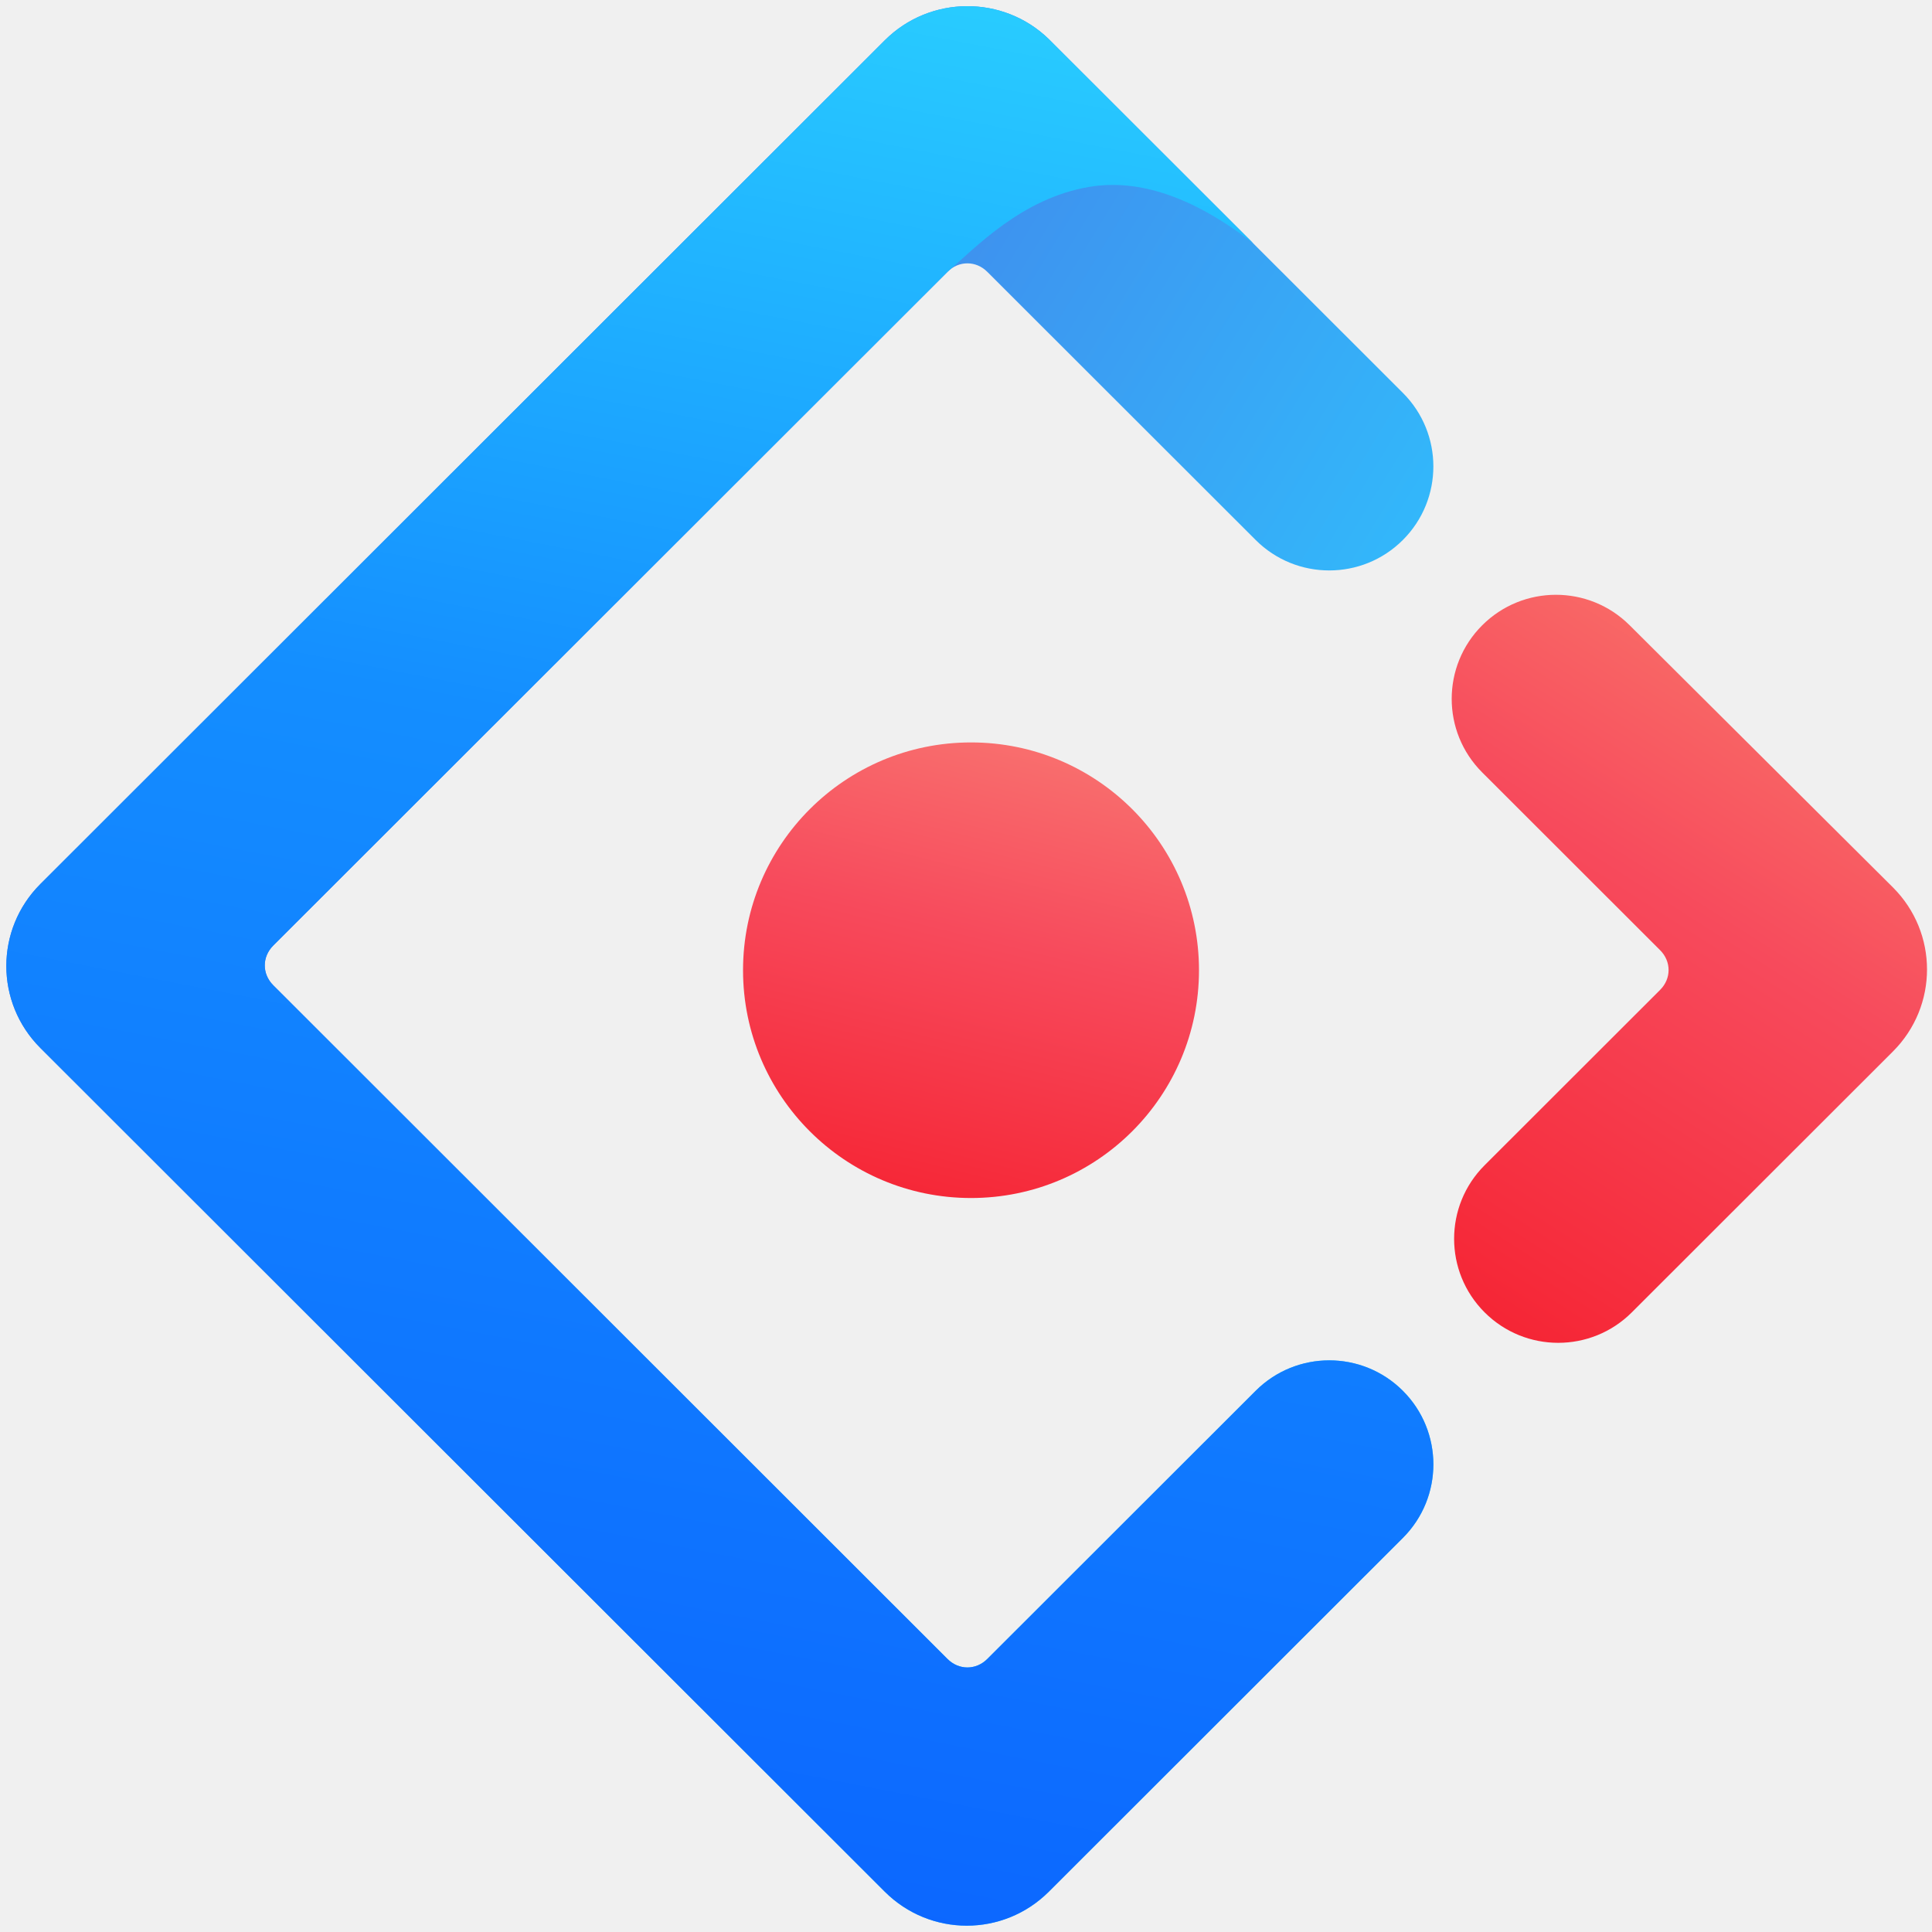
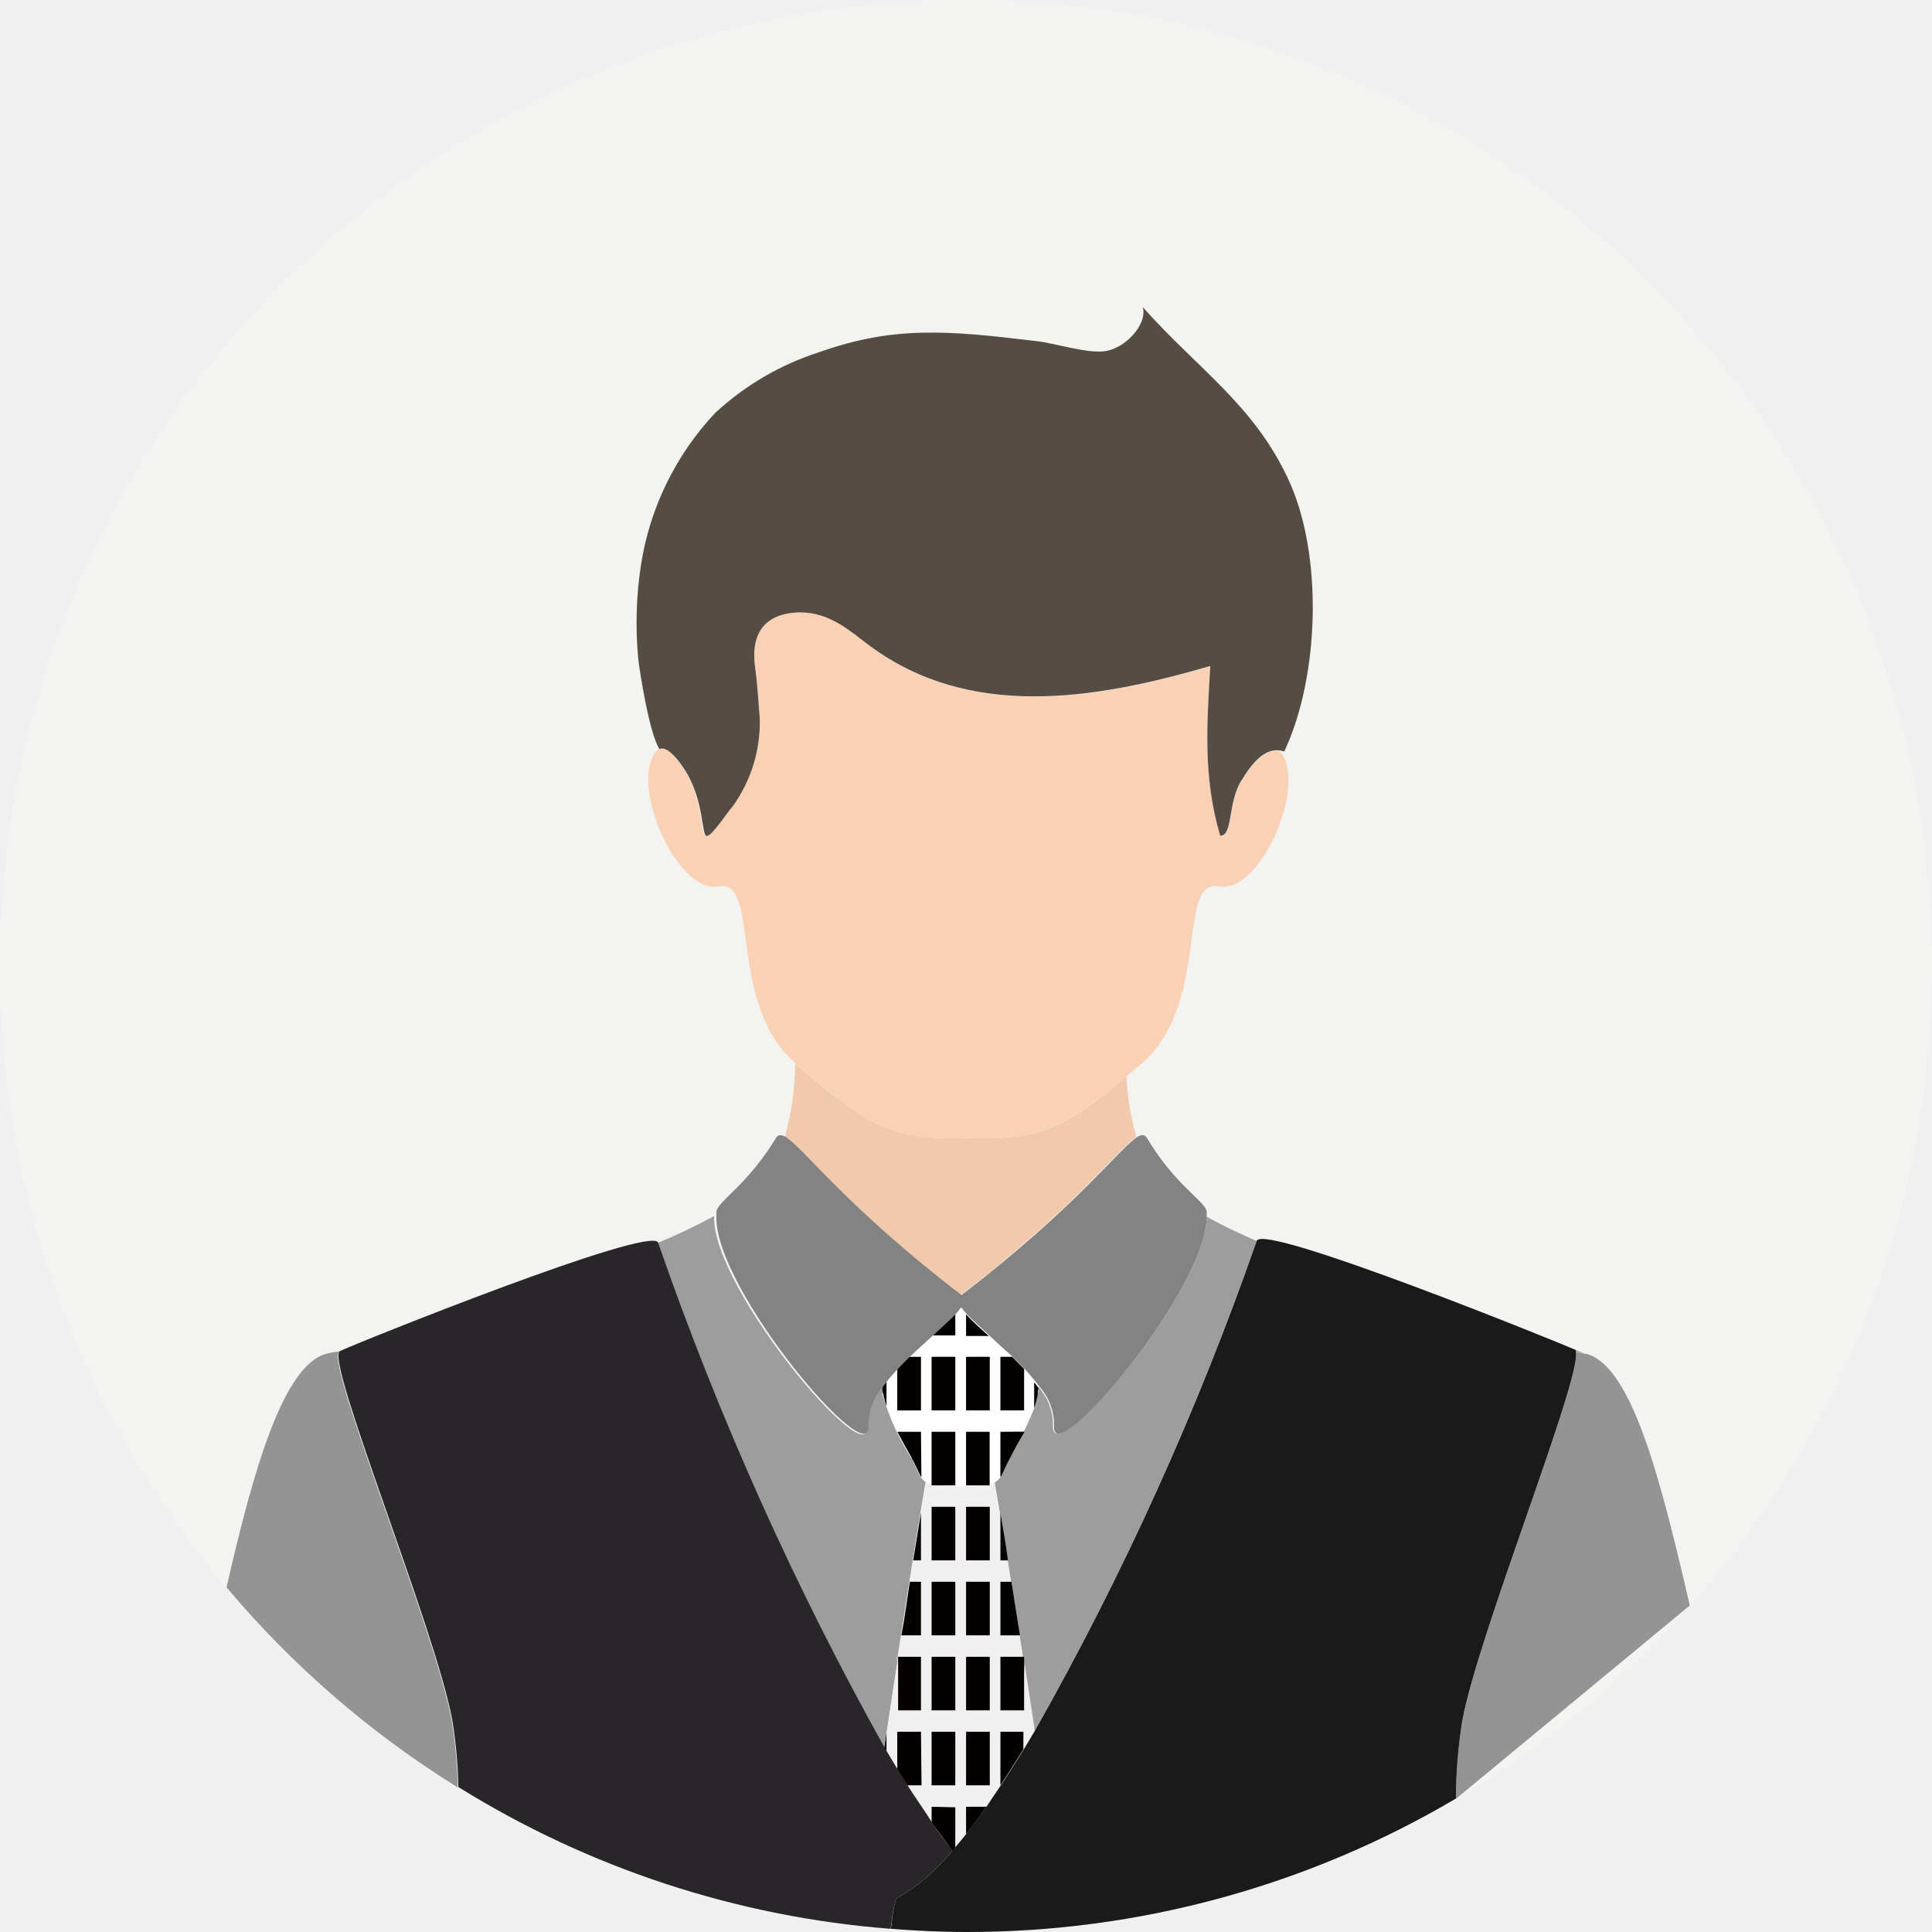
- <svg xmlns="http://www.w3.org/2000/svg" width="200" height="200" version="1.1" viewBox="0 0 200 200">
-   <defs>
-     <linearGradient id="linearGradient-1" x1="62.102%" x2="108.197%" y1="0%" y2="37.864%">
-       <stop offset="0%" stop-color="#4285EB" />
-       <stop offset="100%" stop-color="#2EC7FF" />
-     </linearGradient>
-     <linearGradient id="linearGradient-2" x1="69.644%" x2="54.043%" y1="0%" y2="108.457%">
-       <stop offset="0%" stop-color="#29CDFF" />
-       <stop offset="37.86%" stop-color="#148EFF" />
-       <stop offset="100%" stop-color="#0A60FF" />
-     </linearGradient>
-     <linearGradient id="linearGradient-3" x1="69.691%" x2="16.723%" y1="-12.974%" y2="117.391%">
-       <stop offset="0%" stop-color="#FA816E" />
-       <stop offset="41.473%" stop-color="#F74A5C" />
-       <stop offset="100%" stop-color="#F51D2C" />
-     </linearGradient>
-     <linearGradient id="linearGradient-4" x1="68.128%" x2="30.44%" y1="-35.691%" y2="114.943%">
-       <stop offset="0%" stop-color="#FA8E7D" />
-       <stop offset="51.264%" stop-color="#F74A5C" />
-       <stop offset="100%" stop-color="#F51D2C" />
-     </linearGradient>
-   </defs>
-   <g id="Page-1" fill="none" fill-rule="evenodd" stroke="none" stroke-width="1">
-     <g id="logo" transform="translate(-20, -20)">
-       <g id="Group-28-Copy-5" transform="translate(20, 20)">
-         <g id="Group-27-Copy-3">
-           <g id="Group-25" fill-rule="nonzero">
-             <g id="2">
-               <path id="Shape" fill="url(#linearGradient-1)" d="M91.588,4.177 L4.18,91.513 C-0.519,96.208 -0.519,103.792 4.18,108.487 L91.588,195.823 C96.287,200.519 103.877,200.519 108.577,195.823 L145.225,159.205 C149.434,155 149.434,148.182 145.225,143.977 C141.017,139.772 134.194,139.772 129.985,143.977 L102.202,171.737 C101.032,172.906 99.257,172.906 98.088,171.737 L28.286,101.993 C27.116,100.824 27.116,99.051 28.286,97.882 L98.088,28.138 C99.257,26.969 101.032,26.969 102.202,28.138 L129.985,55.898 C134.194,60.103 141.017,60.103 145.225,55.898 C149.434,51.693 149.434,44.876 145.225,40.671 L108.581,4.056 C103.862,-0.538 96.269,-0.501 91.588,4.177 Z" />
-               <path id="Shape" fill="url(#linearGradient-2)" d="M91.588,4.177 L4.18,91.513 C-0.519,96.208 -0.519,103.792 4.18,108.487 L91.588,195.823 C96.287,200.519 103.877,200.519 108.577,195.823 L145.225,159.205 C149.434,155 149.434,148.182 145.225,143.977 C141.017,139.772 134.194,139.772 129.985,143.977 L102.202,171.737 C101.032,172.906 99.257,172.906 98.088,171.737 L28.286,101.993 C27.116,100.824 27.116,99.051 28.286,97.882 L98.088,28.138 C101,25.627 105.752,20.542 112.73,19.352 C117.916,18.469 123.585,20.414 129.739,25.189 C125.625,21.078 118.572,14.034 108.581,4.056 C103.862,-0.538 96.269,-0.501 91.588,4.177 Z" />
-             </g>
-             <path id="Shape" fill="url(#linearGradient-3)" d="M153.686,135.855 C157.894,140.06 164.717,140.06 168.926,135.855 L195.96,108.843 C200.659,104.147 200.659,96.564 195.961,91.869 L168.691,64.718 C164.472,60.518 157.647,60.524 153.436,64.732 C149.227,68.937 149.227,75.754 153.436,79.959 L171.854,98.362 C173.024,99.531 173.024,101.305 171.854,102.473 L153.686,120.627 C149.477,124.832 149.477,131.65 153.686,135.855 Z" />
-           </g>
-           <ellipse id="Combined-Shape" cx="100.519" cy="100.437" fill="url(#linearGradient-4)" rx="23.6" ry="23.581" />
-         </g>
-       </g>
-     </g>
-   </g>
+ <svg xmlns="http://www.w3.org/2000/svg" viewBox="0 0 134.49 134.49">
+   <path d="M134.49 67.25A67.25 67.25 0 1167.25 0a67.23 67.23 0 0167.24 67.25" fill="#f3f3f2" />
+   <path fill="#f1caae" d="M64.47 103.16zm2.4-13.01c8.11-6.21 11-10.25 12.24-11a17.94 17.94 0 01-.69-4.23c-4 3.34-5.73 4.49-11 4.31-5.69.19-7.28-1.15-12-5.14l-.07-.09a19 19 0 01-.72 5.14c1.23.75 4.13 4.79 12.24 11.01z" />
+   <path d="M61.56 121.66c.31-2 .61-4 .9-5.91v-.11c.93-6 1.7-10.86 2-12.48a1.17 1.17 0 01-.36-.34.6.6 0 01-.09-.13c-.16-.36-.32-.69-.48-1 0-.06-.07-.13-.1-.2a16.73 16.73 0 01-2-4.43c0-.15 0-.3-.07-.46a4 4 0 00-1 2.65c.33 3.56-10.83-9.56-10.65-14.6a38.55 38.55 0 01-4 1.9 219.52 219.52 0 0015.85 35.11zm-37.93-27.6h-.09.05s.03.01.04 0zM73.3 99.2a4 4 0 00-1-2.64c0 .16 0 .31-.06.46A7.17 7.17 0 0172 98a27.91 27.91 0 01-1.71 3.52l-.11.21c-.16.31-.32.65-.48 1a1 1 0 01-.09.13 1.1 1.1 0 01-.37.34c.29 1.6 1.06 6.35 2 12.32a2.34 2.34 0 000 .26c.23 1.54.48 3.15.73 4.81a208.85 208.85 0 0015.5-34.21A37.69 37.69 0 0184 84.7c0 5.12-11 18.03-10.7 14.5zm36.4-5.09a5.22 5.22 0 01.63.11l-.73-.28s.08.06.1.17z" fill="#9d9d9d" />
+   <path d="M23.6 94.09h-.05a4.67 4.67 0 00-.84.15c-3 .81-5.08 8.11-6.94 16.26a67.51 67.51 0 0016.1 13.93 33.36 33.36 0 00-.42-4.63c-1.13-6.25-8.79-24.87-7.85-25.71zm94.03 17.67c-2-8.62-4-16.67-7.21-17.52h-.09a5.22 5.22 0 00-.63-.11c.39 1.91-6.82 19.65-7.91 25.69a34.76 34.76 0 00-.44 5.4" fill="#959494" />
+   <path d="M71.29 119.06h-1.65v-3.73h1.58v.15c-.92-6-1.69-10.72-2-12.32l-.1.07a1.29 1.29 0 01-.28.08v.09H68l-.89.06h-.56l-.88-.06h-.86v-.09a1.2 1.2 0 01-.27-.08l-.11-.07c-.29 1.62-1.06 6.44-2 12.48v-.31h1.59v3.73h-1.56v-3.31c-.29 1.87-.59 3.86-.9 5.91 0-.34.1-.69.15-1v1.28l.75 1.25v-2.62h1.65v3.73h-1c.57.91 1.14 1.78 1.7 2.58v-1.09h1.69v2.82c.25-.29.5-.6.75-.91v-1.91h1.42c.34-.48.68-1 1-1.49v-3.73h1.65v1.22l.73-1.22c-.25-1.66-.5-3.27-.73-4.81zm-1.65-13.74c.15.91.33 2 .53 3.3h-.53zm0 4.79h.77c.18 1.16.38 2.4.58 3.73h-1.35zm-3.14-5.22v3.73h-1.65v-3.73zm-2.39 9h-1.36c.21-1.33.4-2.57.59-3.73h.77zm0-5.22h-.54l.54-3.31zm2.39 15.66h-1.65v-3.73h1.65zm0-5.22h-1.65v-3.73h1.65zm0-5.22h-1.65v-3.73h1.65zm2.39 10.44h-1.64v-3.73h1.64zm0-5.22h-1.64v-3.73h1.64zm0-5.22h-1.64v-3.73h1.64zm0-5.22h-1.64v-3.73h1.64z" fill="#f0f0f0" />
+   <path d="M63.53 101.69zm-2.12-5.14zm10.86.51A7.17 7.17 0 0172 98a7.17 7.17 0 00.27-.94zm.07-.5zm-2.13 5.14zm-5.63 1.53a1.2 1.2 0 00.27.08v-3.64h1.65v3.73h-.79l.88.06h.56l.89-.06h-.79v-3.73h1.64v3.64a1.29 1.29 0 00.28-.08l.1-.07a1.1 1.1 0 00.37-.34v-3.15h1.64c-.29.57-.62 1.16-1 1.82A27.91 27.91 0 0072 98v-1.85c-.23-.29-.48-.57-.74-.86v2.89h-1.62v-3.73h.82c-.55-.52-1.11-1-1.63-1.49h-1.58v-1.5a3.56 3.56 0 01-.38-.47 2.79 2.79 0 01-.37.47V93h-1.59c-.52.47-1.08 1-1.62 1.49h.82v3.73h-1.65v-2.93c-.27.28-.52.57-.75.86V98a7.13 7.13 0 01-.23-.91 16.73 16.73 0 002 4.43c-.34-.65-.67-1.25-1-1.82h1.64v3.15a1.17 1.17 0 00.36.34zm2.67-8.78h1.64v3.73h-1.64zm-2.4 0h1.65v3.73h-1.65z" fill="#fff" />
+   <path fill="#040000" d="M66.5 99.67h-1.65v3.73h1.65v-3.73zm-1.65 5.22h1.65v3.73h-1.65zm0-10.44h1.65v3.73h-1.65zm0 15.66h1.65v3.73h-1.65zm0 15.66v1.09c.49.7 1 1.35 1.45 2l.2-.23v-2.82zm0-5.22h1.65v3.73h-1.65zm0-5.22h1.65v3.73h-1.65zm-3.29 6.33l.15.26v-1.28c-.05.36-.1.68-.15 1.02zm.9-23.48h1.65v-3.73h-.82c-.29.28-.56.56-.83.84zm-.75-2.03l-.3.4c0 .16 0 .31.07.46a7.13 7.13 0 00.23.91zm2.4 3.52h-1.64c.29.57.62 1.17 1 1.82 0 .07.07.14.1.2.16.32.32.65.48 1a.6.6 0 00.09.13zm0 20.88h-1.65v2.62q.34.57.69 1.11h1zm0-1.49v-3.73h-1.59v3.73zm0-10.44v-3.31l-.54 3.31zm-1.36 5.22h1.36v-3.73h-.77c-.19 1.16-.34 2.4-.59 3.73zm6.89 6.71v3.73c.53-.8 1.06-1.63 1.6-2.51v-1.22zm0-5.22v3.73h1.65v-3.32a2.34 2.34 0 010-.26v-.15zM66.5 91.46c-.4.43-1 .94-1.59 1.5h1.59zM68.83 93c-.63-.56-1.19-1.07-1.58-1.5V93zm-1.58 17.11h1.65v3.73h-1.65zm0 10.44h1.65v3.73h-1.65zm0-5.22h1.65v3.73h-1.65zm1.64-15.66h-1.64v3.73h1.64v-3.73zm-1.64 5.22h1.65v3.73h-1.65zm0 22.79c.47-.6.94-1.23 1.42-1.91h-1.42zm0-33.23h1.65v3.73h-1.65zm2.39 10.87v3.3h.53c-.17-1.27-.38-2.39-.53-3.3zm0-5.65v3.15a1 1 0 00.09-.13c.16-.36.32-.68.48-1l.11-.21c.34-.66.67-1.25 1-1.82zM72 98a7.17 7.17 0 00.24-.91c0-.15 0-.3.06-.46-.1-.13-.2-.27-.31-.4V98zm-2.36.18h1.65v-2.89l-.83-.84h-.82zm.77 11.93h-.77v3.73H71c-.21-1.33-.41-2.57-.59-3.73z" />
+   <path d="M60.45 99.2a4 4 0 011-2.65l.3-.4c.23-.29.48-.58.75-.86s.54-.56.83-.84c.54-.52 1.1-1 1.62-1.49s1.19-1.07 1.59-1.5a2.79 2.79 0 00.37-.47 3.56 3.56 0 00.38.47c.39.43 1 .94 1.58 1.5s1.08 1 1.63 1.49l.83.84c.26.29.51.57.74.86.11.13.21.27.31.4a4 4 0 011 2.64C73 102.73 84 89.82 84 84.7v-.36c-.09-.72-2.2-1.82-4.15-5.11-.15-.26-.36-.27-.68-.08-1.23.75-4.13 4.79-12.24 11-8.11-6.22-11-10.26-12.24-11-.31-.19-.53-.18-.68.08-2 3.29-4.05 4.39-4.14 5.11a2.17 2.17 0 000 .26c-.25 5.04 10.91 18.16 10.58 14.6z" fill="#838384" />
+   <path d="M62.49 132.11a13.73 13.73 0 003.81-3.29c-.47-.61-1-1.26-1.45-2s-1.13-1.67-1.7-2.58q-.34-.54-.69-1.11l-.75-1.25-.15-.26A219.52 219.52 0 0145.81 86.5c-.49-1.25-21 7-22.17 7.56-.94.84 6.72 19.46 7.85 25.71a33.36 33.36 0 01.42 4.63A66.72 66.72 0 0062 134.27c.15-1.27.3-2.06.49-2.16z" fill="#282629" />
+   <path d="M101.35 125.2a34.76 34.76 0 01.44-5.4c1.09-6 8.3-23.78 7.91-25.69 0-.08 0-.15-.09-.17-1.17-.52-21.69-8.84-22.13-7.56A208.85 208.85 0 0172 120.55l-.73 1.22c-.54.88-1.07 1.71-1.6 2.51-.34.51-.68 1-1 1.49-.48.68-1 1.31-1.42 1.91-.25.31-.5.62-.75.91l-.2.23a13.73 13.73 0 01-3.81 3.29c-.19.1-.34.89-.47 2.16 1.73.13 3.47.22 5.23.22a66.88 66.88 0 0034.1-9.29" fill="#1a1a1b" />
+   <path d="M67.41 79.23c5.28.18 7-1 11-4.31l1-.83c4.93-4.19 2.44-12.94 5.44-12.39s6.29-7.44 4.18-9.45c-1-.09-1.87.88-2.66 2.2-.89 1.49-.54 3.79-1.42 3.74-1.19-4-.93-7.62-.69-11.81C76 48.8 67.47 50.06 60.59 45c-1.41-1-2.77-2.4-4.91-2.36-2.47 0-3.46 1.5-3.11 3.87.17 1.19.25 2.8.32 3.5A10.07 10.07 0 0151 56.1c-.37.38-1.27 2-1.8 2.09s-.14-2.47-1.62-4.69c-1.16-1.75-1.7-1.37-1.7-1.37C43.56 54 47 62.25 50 61.7s.55 8.1 5.37 12.31l.08.08c4.68 3.99 6.27 5.33 11.96 5.14z" fill="#f9d2b5" />
+   <path d="M47.61 53.5c1.48 2.22 1.18 4.8 1.62 4.69s1.43-1.71 1.8-2.09a10.07 10.07 0 001.86-6.1c-.07-.7-.15-2.31-.32-3.5-.35-2.37.64-3.83 3.11-3.87 2.14 0 3.5 1.32 4.91 2.36 6.88 5.05 15.4 3.79 23.66 1.37-.24 4.19-.5 7.78.69 11.81.88.05.53-2.25 1.42-3.74.79-1.32 1.63-2.29 2.66-2.2a2.87 2.87 0 01.38.08c2.46-5.22 2.72-13.7.29-18.93s-6.3-7.68-10.14-12c.35 1.18-1.24 2.95-2.75 3.08-1.26.12-3.35-.56-4.61-.71-6.36-.77-10-1.06-15.18.77a19.36 19.36 0 00-7.22 4.22 19.88 19.88 0 00-5.18 10.65 26.75 26.75 0 00-.19 6.38c.12 1.14.81 5.36 1.49 6.38 0-.02.54-.4 1.7 1.35z" fill="#554c44" />
</svg>
